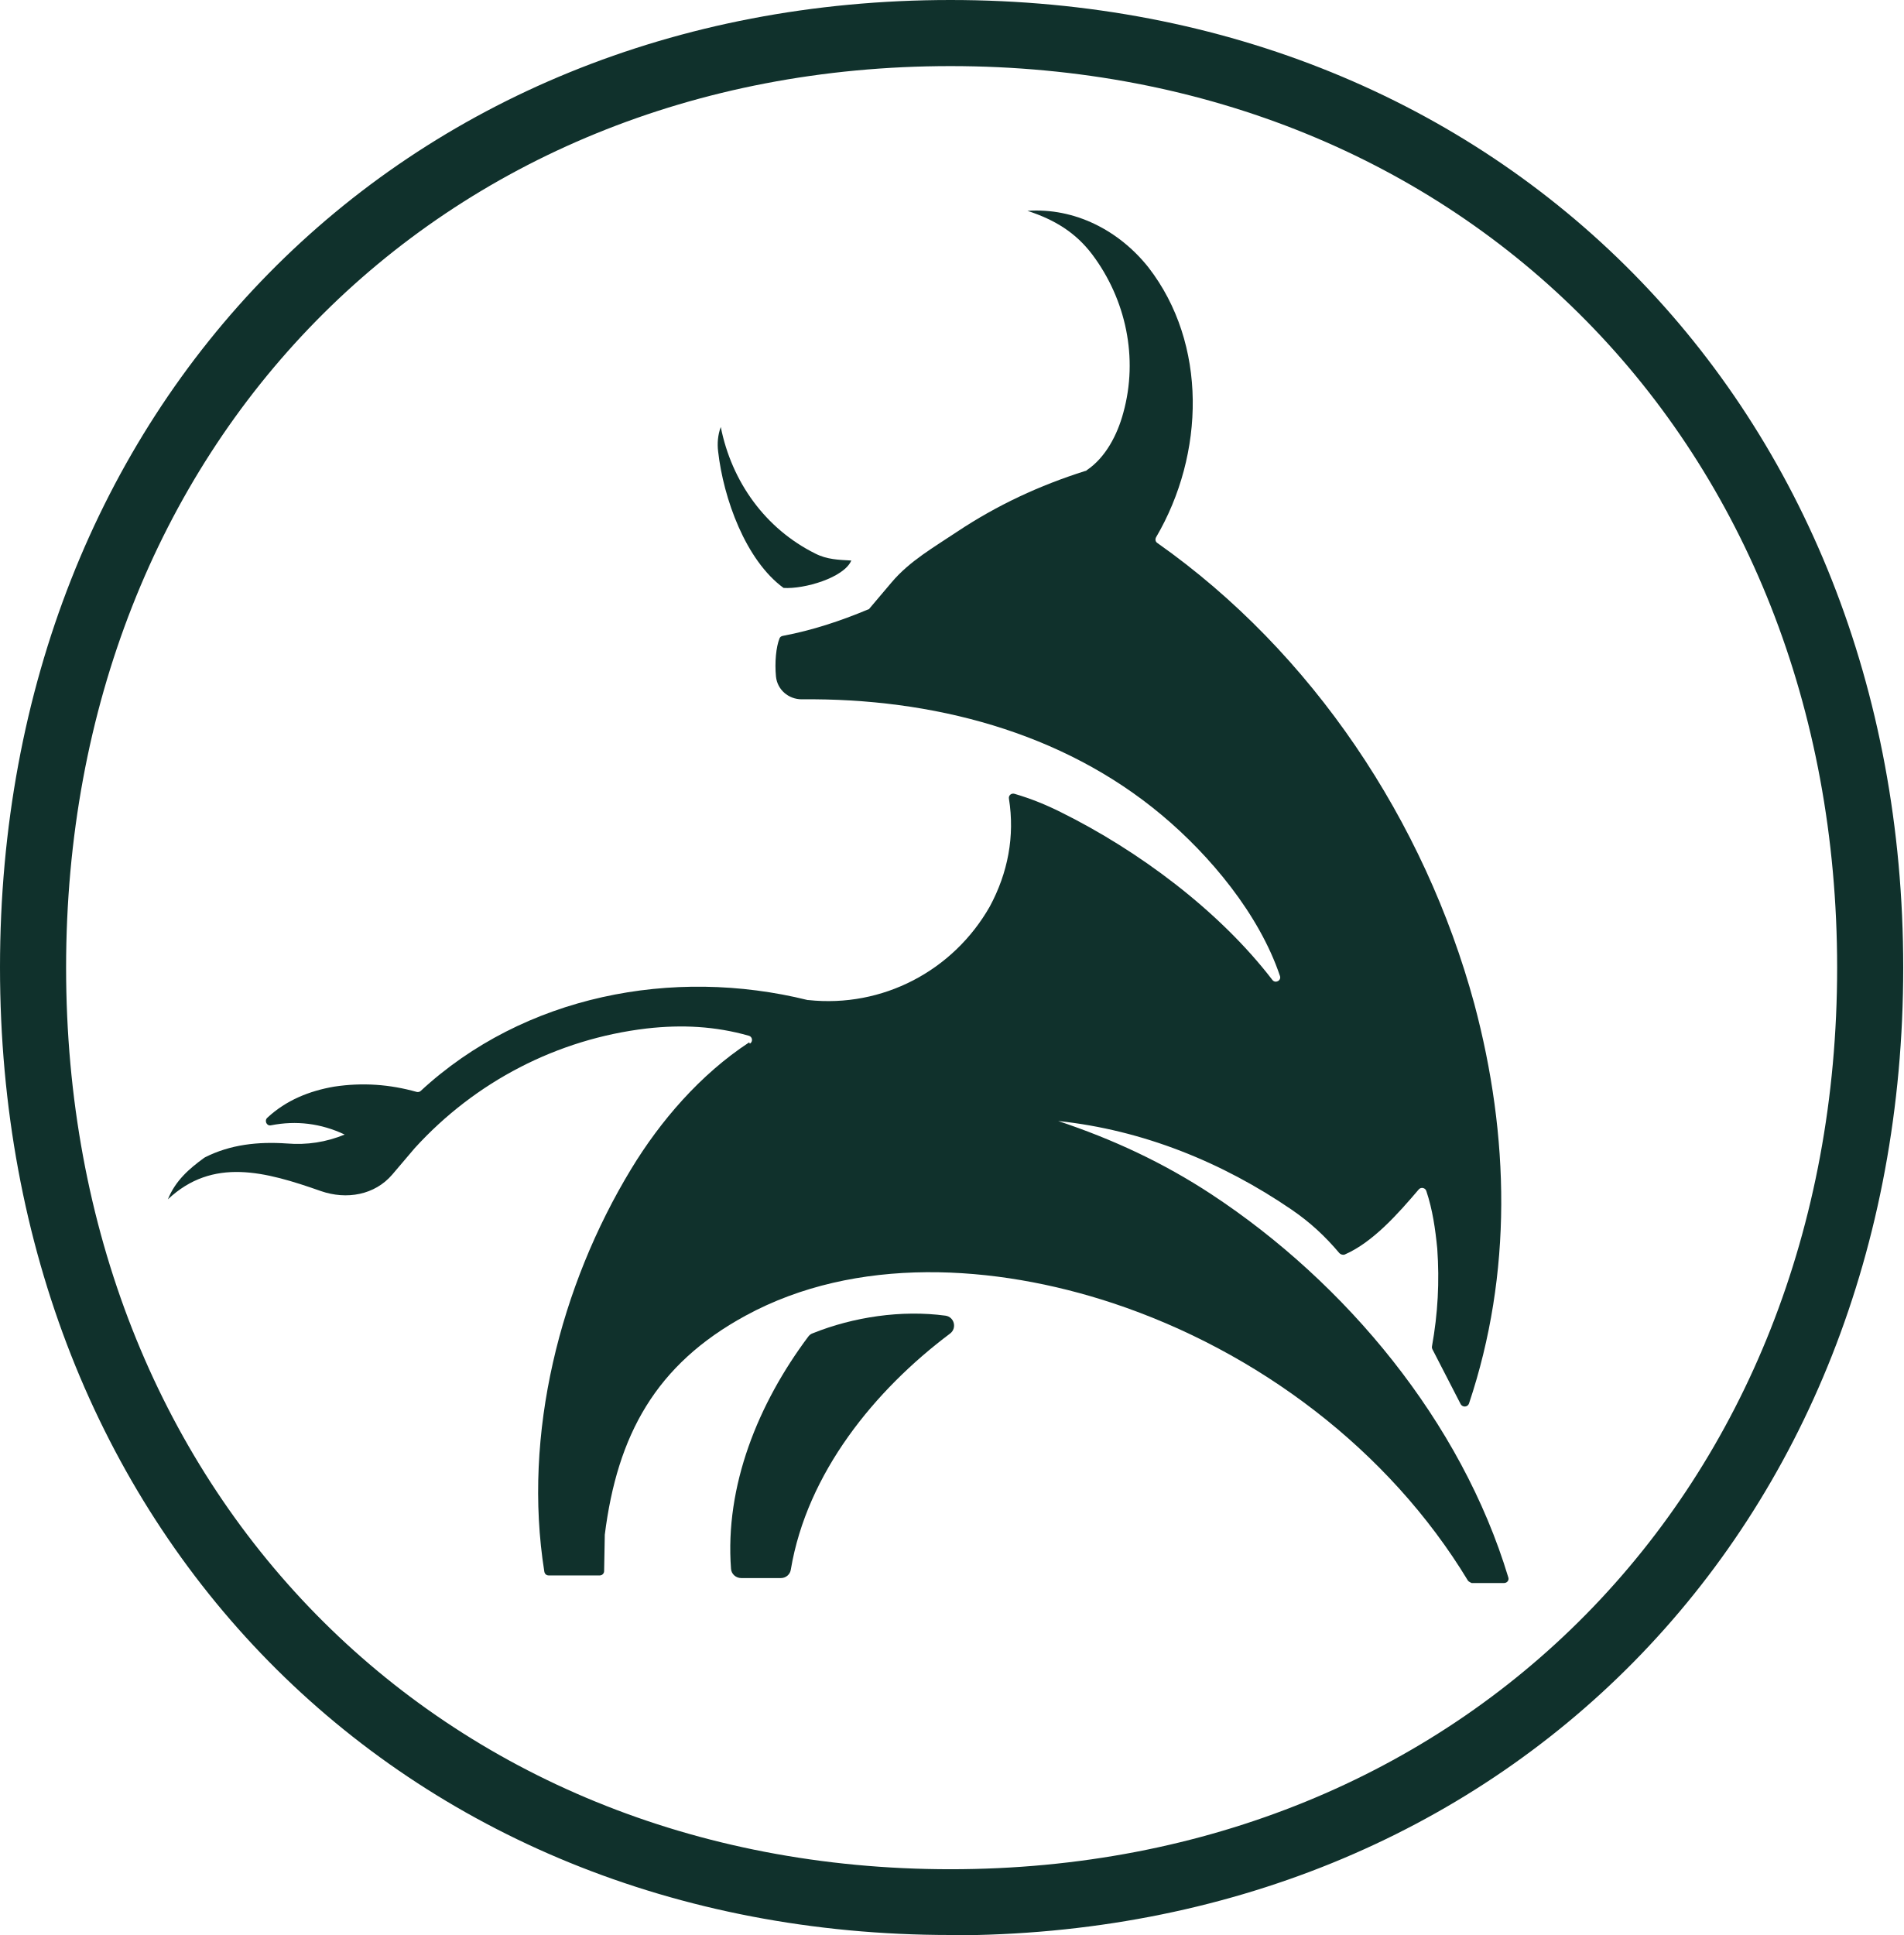
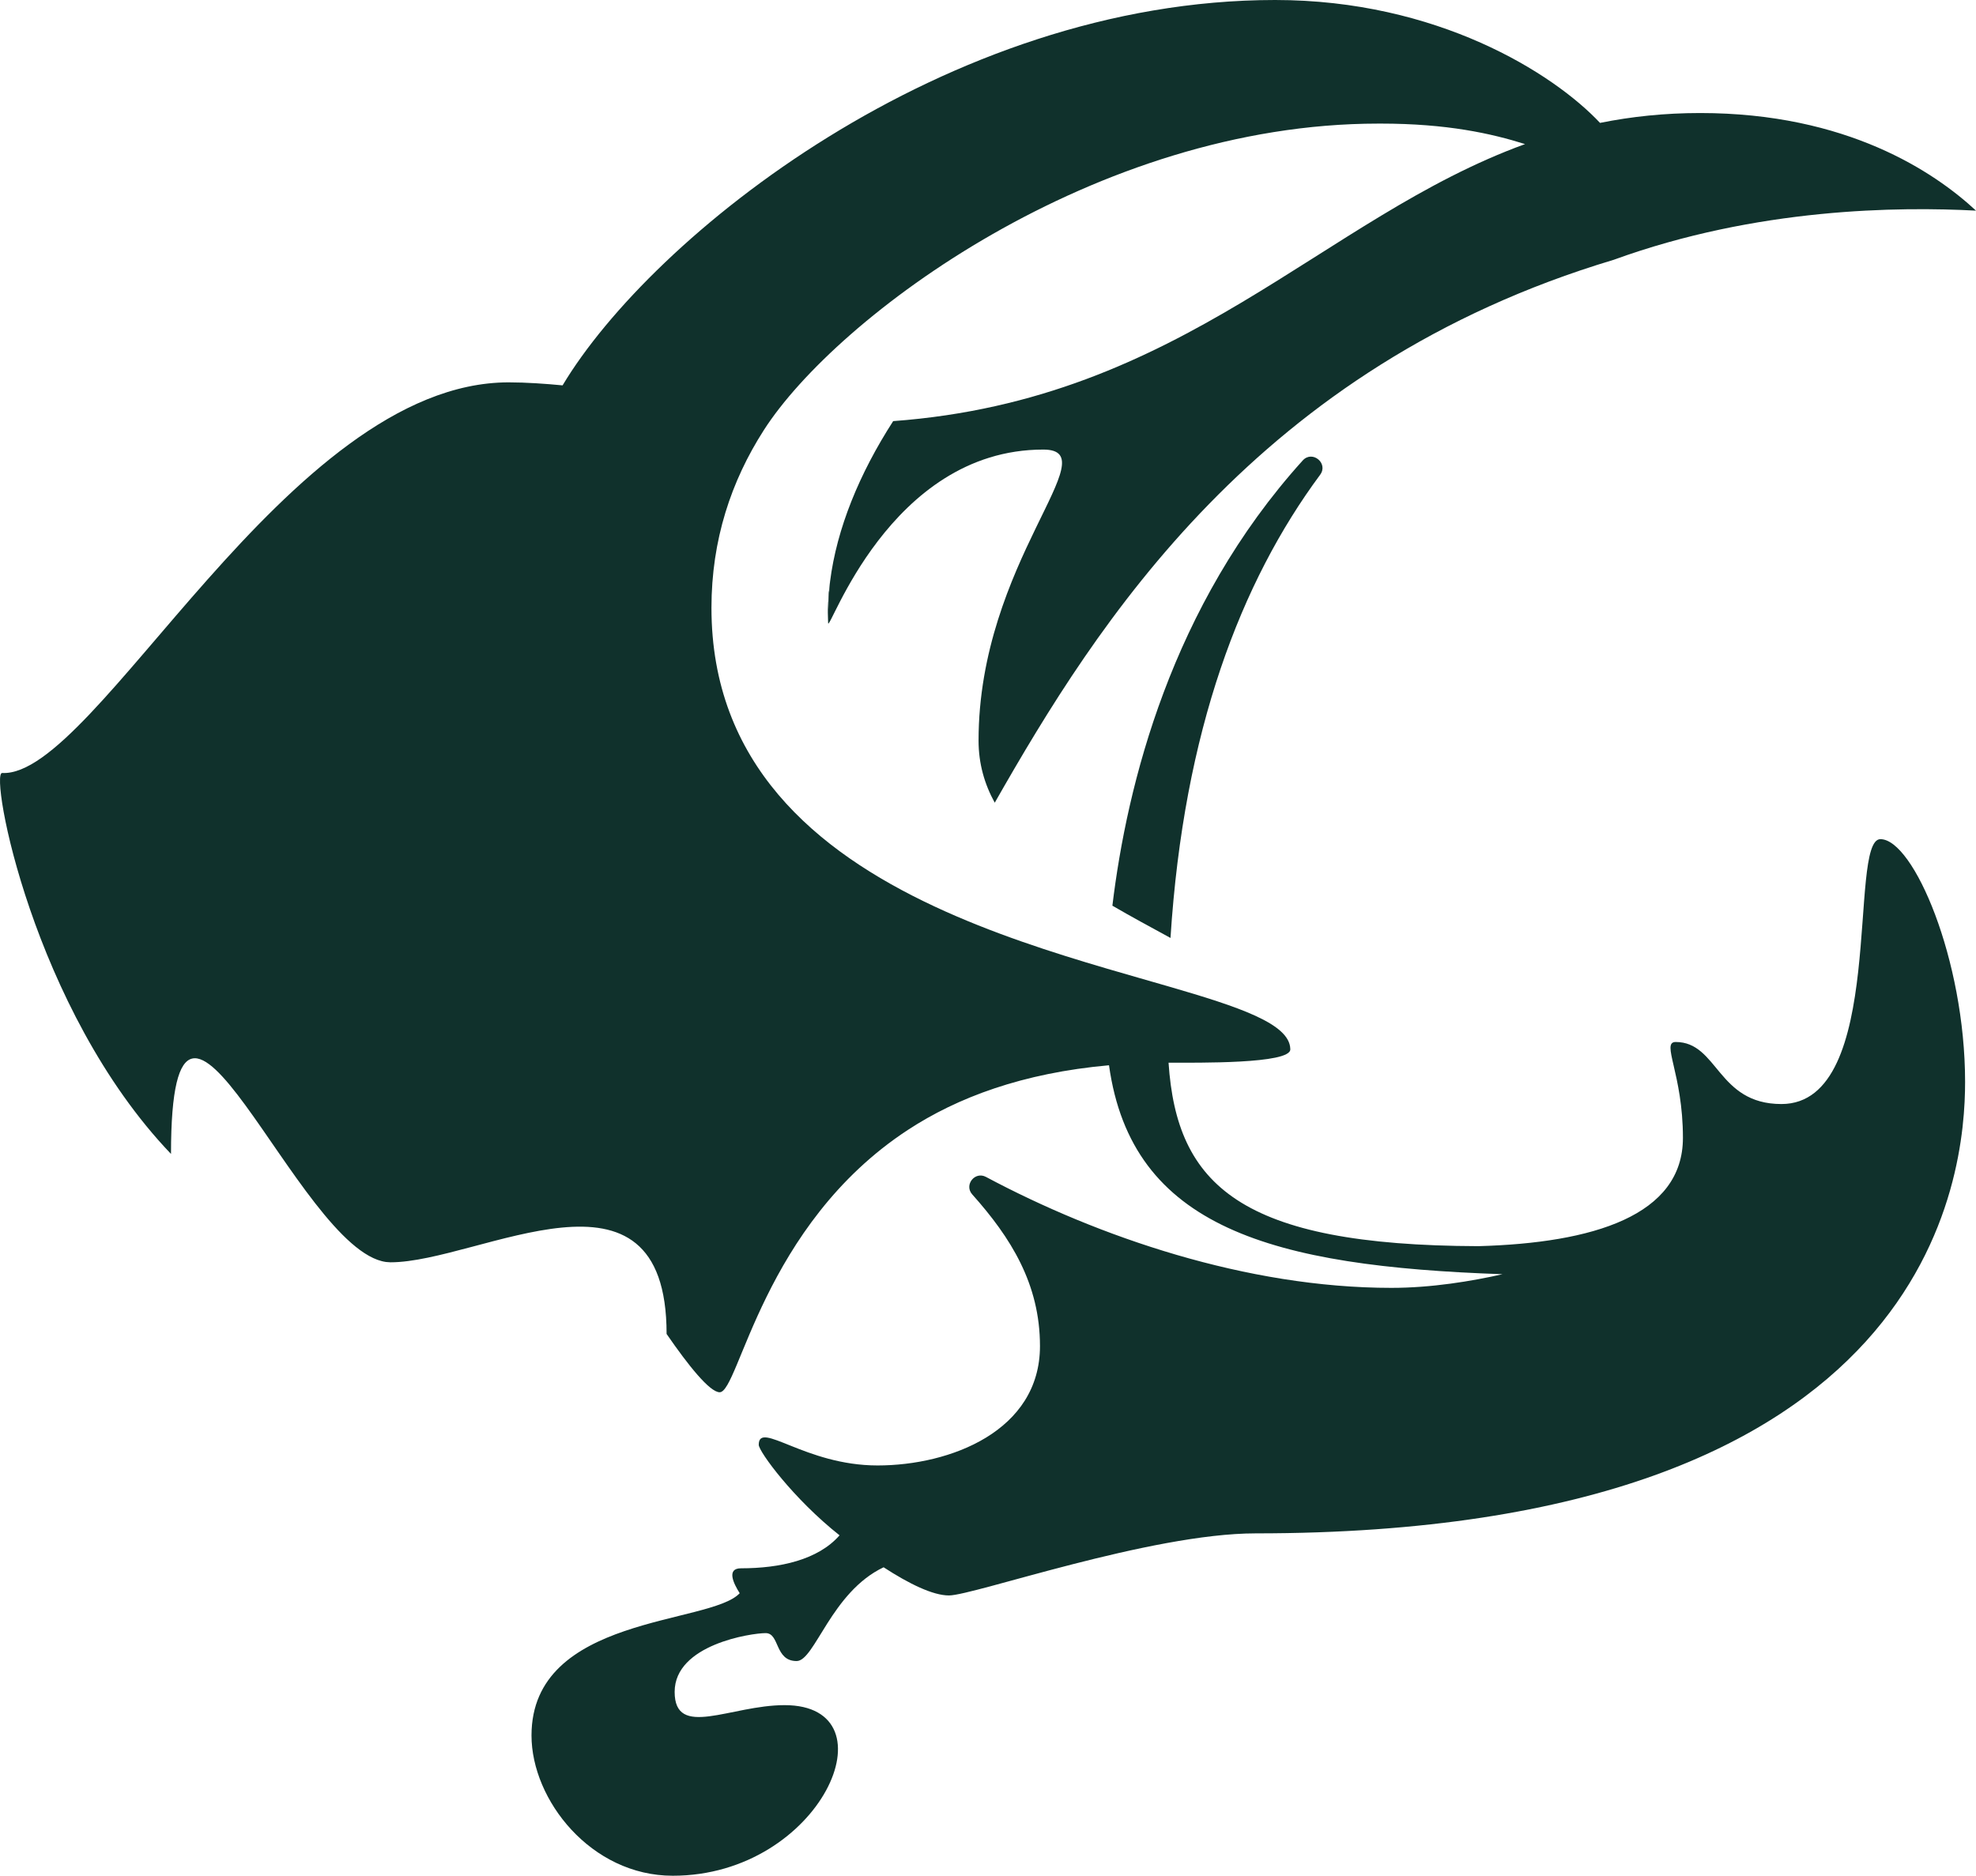
- <svg xmlns="http://www.w3.org/2000/svg" viewBox="186.01 0 57.60 58.55" fill="#10312c">
+ <svg xmlns="http://www.w3.org/2000/svg" viewBox="0 0 2499.93 2373.6">
+   <style>
+     svg { fill: #10312c; }
+     @media (prefers-color-scheme: dark) {
+       svg { fill: #EDEAE4; }
+     }
+   </style>
  <g>
    <g>
      <g>
-         <path d="m214.77,58.55c-16.66,0-28.76-12.31-28.76-29.28S198.11,0,214.77,0s28.83,12.31,28.83,29.28-12.13,29.28-28.83,29.28Zm0-56.55c-15.51,0-26.76,11.47-26.76,27.28s11.25,27.28,26.76,27.28,26.83-11.47,26.83-27.28-11.29-27.28-26.83-27.28Z" />
-         <g>
-           <path d="m208.7,31.58c.1-.06.08-.21-.03-.24-1.02-.29-2.03-.34-3.09-.22-2.71.32-5.19,1.61-7.02,3.62l-.68.8c-.53.62-1.38.77-2.16.5-1.68-.59-3.27-1.03-4.63.25.23-.57.65-.93,1.09-1.25,0,0,.02-.01.03-.02.77-.39,1.61-.48,2.48-.42.61.05,1.19-.04,1.75-.27-.72-.34-1.47-.43-2.23-.28-.13.03-.21-.14-.11-.23.57-.53,1.27-.81,2.02-.94.86-.13,1.68-.07,2.5.16.04.01.09,0,.12-.03,3.12-2.89,7.63-3.76,11.71-2.75,0,0,.01,0,.02,0,2.24.24,4.38-.88,5.49-2.83.55-1.02.76-2.13.58-3.26-.02-.1.07-.18.17-.15.51.15.95.33,1.41.56,2.32,1.15,4.77,2.96,6.39,5.07.09.12.28.02.23-.12-.63-1.87-2.12-3.65-3.58-4.87-3.01-2.52-6.95-3.54-10.89-3.5-.4,0-.74-.29-.78-.69-.04-.42,0-.89.11-1.16.02-.04.05-.06.1-.07.9-.17,1.74-.45,2.58-.8.02,0,.04-.02.05-.04l.66-.78c.55-.65,1.28-1.06,1.98-1.53,1.22-.81,2.49-1.4,3.88-1.84.01,0,.03,0,.04-.02.57-.38.93-1.07,1.11-1.74.46-1.66.08-3.43-.94-4.79-.5-.66-1.13-1.05-1.96-1.32,1.43-.1,2.77.59,3.66,1.71,1.79,2.31,1.71,5.65.23,8.17-.03.06-.02.13.04.17,4.7,3.31,8.09,8.42,9.59,13.94,1.07,4.01,1.16,8.16-.16,12.1-.04.11-.19.12-.25.02l-.86-1.67s-.02-.05-.01-.08c.18-1,.23-1.96.16-2.96-.06-.6-.14-1.17-.33-1.74-.03-.1-.16-.13-.23-.05-.63.74-1.39,1.6-2.24,1.97-.05.02-.12,0-.16-.04-.43-.51-.88-.93-1.45-1.32-2.09-1.43-4.5-2.41-7.06-2.68,1.65.55,3.18,1.26,4.64,2.22,4.07,2.68,7.56,6.88,8.98,11.59.03.09-.04.17-.13.17h-.98s-.09-.04-.11-.07c-2.4-3.97-6.38-6.95-10.75-8.4-3.57-1.18-7.77-1.44-11.11.38-2.72,1.48-3.88,3.61-4.26,6.63,0,0,0,.01,0,.02l-.02,1.08c0,.07-.06.13-.13.13h-1.55c-.07,0-.12-.05-.13-.12-.66-4.15.48-8.64,2.63-12.18.88-1.45,2.09-2.86,3.57-3.83Z" />
-           <path d="m209.65,47.75h-1.21c-.16,0-.3-.12-.31-.28-.19-2.51.82-5,2.34-7.03.04-.05.08-.08.14-.1,1.22-.49,2.68-.71,4.01-.53.27.04.35.38.14.54-2.28,1.71-4.33,4.22-4.82,7.14-.02.15-.15.26-.3.26Z" />
-           <path d="m211.77,16.96c-.22.52-1.42.87-2.05.83-1.15-.84-1.82-2.71-1.98-4.13-.03-.24-.01-.5.08-.74.33,1.66,1.35,3.08,2.86,3.83.35.18.71.19,1.08.21Z" />
-         </g>
+         <path d="m1670.17,600.78c-100.2,135.28-172.59,323.87-189.32,586.12-24.07-13.14-49.09-26.59-73.52-40.83,18.51-153.06,74.43-379.32,240.79-563.37,12.13-13.42,32.82,3.54,22.05,18.08Z" />
+         <path d="m1050.12,736.06c-1.62,17.17-2.44,34.55-2.44,52.12-.62-17.17.23-34.58,2.44-52.12Z" />
      </g>
+       <path d="m2486.13,1368.99c0,114.28-35.71,571.37-897.51,571.37-133.32,0-357.1,78.56-388.05,78.56-20.3,0-50.38-14.64-82.67-35.65-66.32,31.46-87.12,118.66-110.04,118.66-27.97,0-21.21-35.35-39.2-35.35s-115.13,14.39-115.13,74.36,70.76,16.79,139.12,16.79c140.32,0,46.77,215.87-141.52,215.87-103.46,0-178.7-95.94-178.7-177.5,0-152.46,226.08-139.8,263.4-180.02-7.99-12.55-16.98-31.52,1.66-31.52,49.22,0,97.49-10.65,124.68-41.72-58.55-46.31-102.25-106.13-102.25-114.55,0-31.43,58.47,26.13,150.33,26.13s205.47-43.51,205.47-151.09c0-78.58-36.92-137.27-85.71-191.93-10.61-11.89,3.35-29.6,17.41-22.09,141.79,75.71,329.86,140.38,512.9,140.38,50.97,0,101.59-8.45,140.58-17.28-291.29-10.03-469.08-58.42-497.85-264.41-109.52,9.79-191.89,40.86-254.38,81.78-.06.04-.12.07-.17.11-183.7,120.4-213.44,331.9-238,331.9-12.54,0-39.76-33.95-67.16-73.79h0c0-237.98-237.13-90.66-349.27-90.66h-.13c-1.79-.12-3.61-.25-5.39-.38-.08,0-.15,0-.22-.02-111.96-15.44-271.99-468.24-271.99-136.74C41.32,1277.25-13.52,977.3,2.71,978.16c118.76,6.28,360.48-494.32,640.85-494.32,22.01,0,46.7,1.75,68.19,3.81C824.35,299.46,1195.53,0,1613.25,0c204.48,0,351.56,92.18,411.02,155.52,39.67-8.01,81.65-12.49,126.72-12.49,185.59,0,296.31,74.62,348.94,123.51-97.33-5.12-276.74-3.83-458.44,62.24-450.5,134.95-654.02,460.58-782.99,686.98-12.96-23.52-20.48-49.49-20.48-78.56,0-226.15,165.84-368.3,81.84-368.3-195.49,0-271.6,235.46-272.18,219.28,0-17.57.82-34.95,2.44-52.12,8.5-67.33,37.11-136.77,79.87-203.17,367.93-27.09,542.16-257.04,799.42-350.55-42.43-13.38-98.65-25.94-182.36-25.94-1.15,0-2.3.01-3.46.01-357.78,0-685.2,244.32-777.27,387.95-41.3,64.41-66.22,138.87-66.22,224.77,0,196.68,131.2,307.47,282.54,378.1,72.01,33.62,148.58,58.13,217.74,78.48,27.27,8.02,53.39,15.4,77.63,22.43,89.58,26,153.4,47.27,154.39,79.07.01.25.01.5.01.75,0,18.48-117.64,16.78-153.93,16.78h-.09c10.32,154.87,90.63,231.26,392.08,232.18,144.82-4.02,258.68-38.51,258.68-137.07,0-81.31-28.08-121.29-9.18-121.29,53.8,0,52.35,78.51,133.77,78.51,133.78,0,83.5-335.18,125.26-335.18s107.13,152.36,107.13,307.1Z" />
+       <path d="m1050.12,736.06c-1.62,17.17-2.44,34.55-2.44,52.12-.62-17.17.23-34.58,2.44-52.12Z" />
    </g>
  </g>
</svg>
